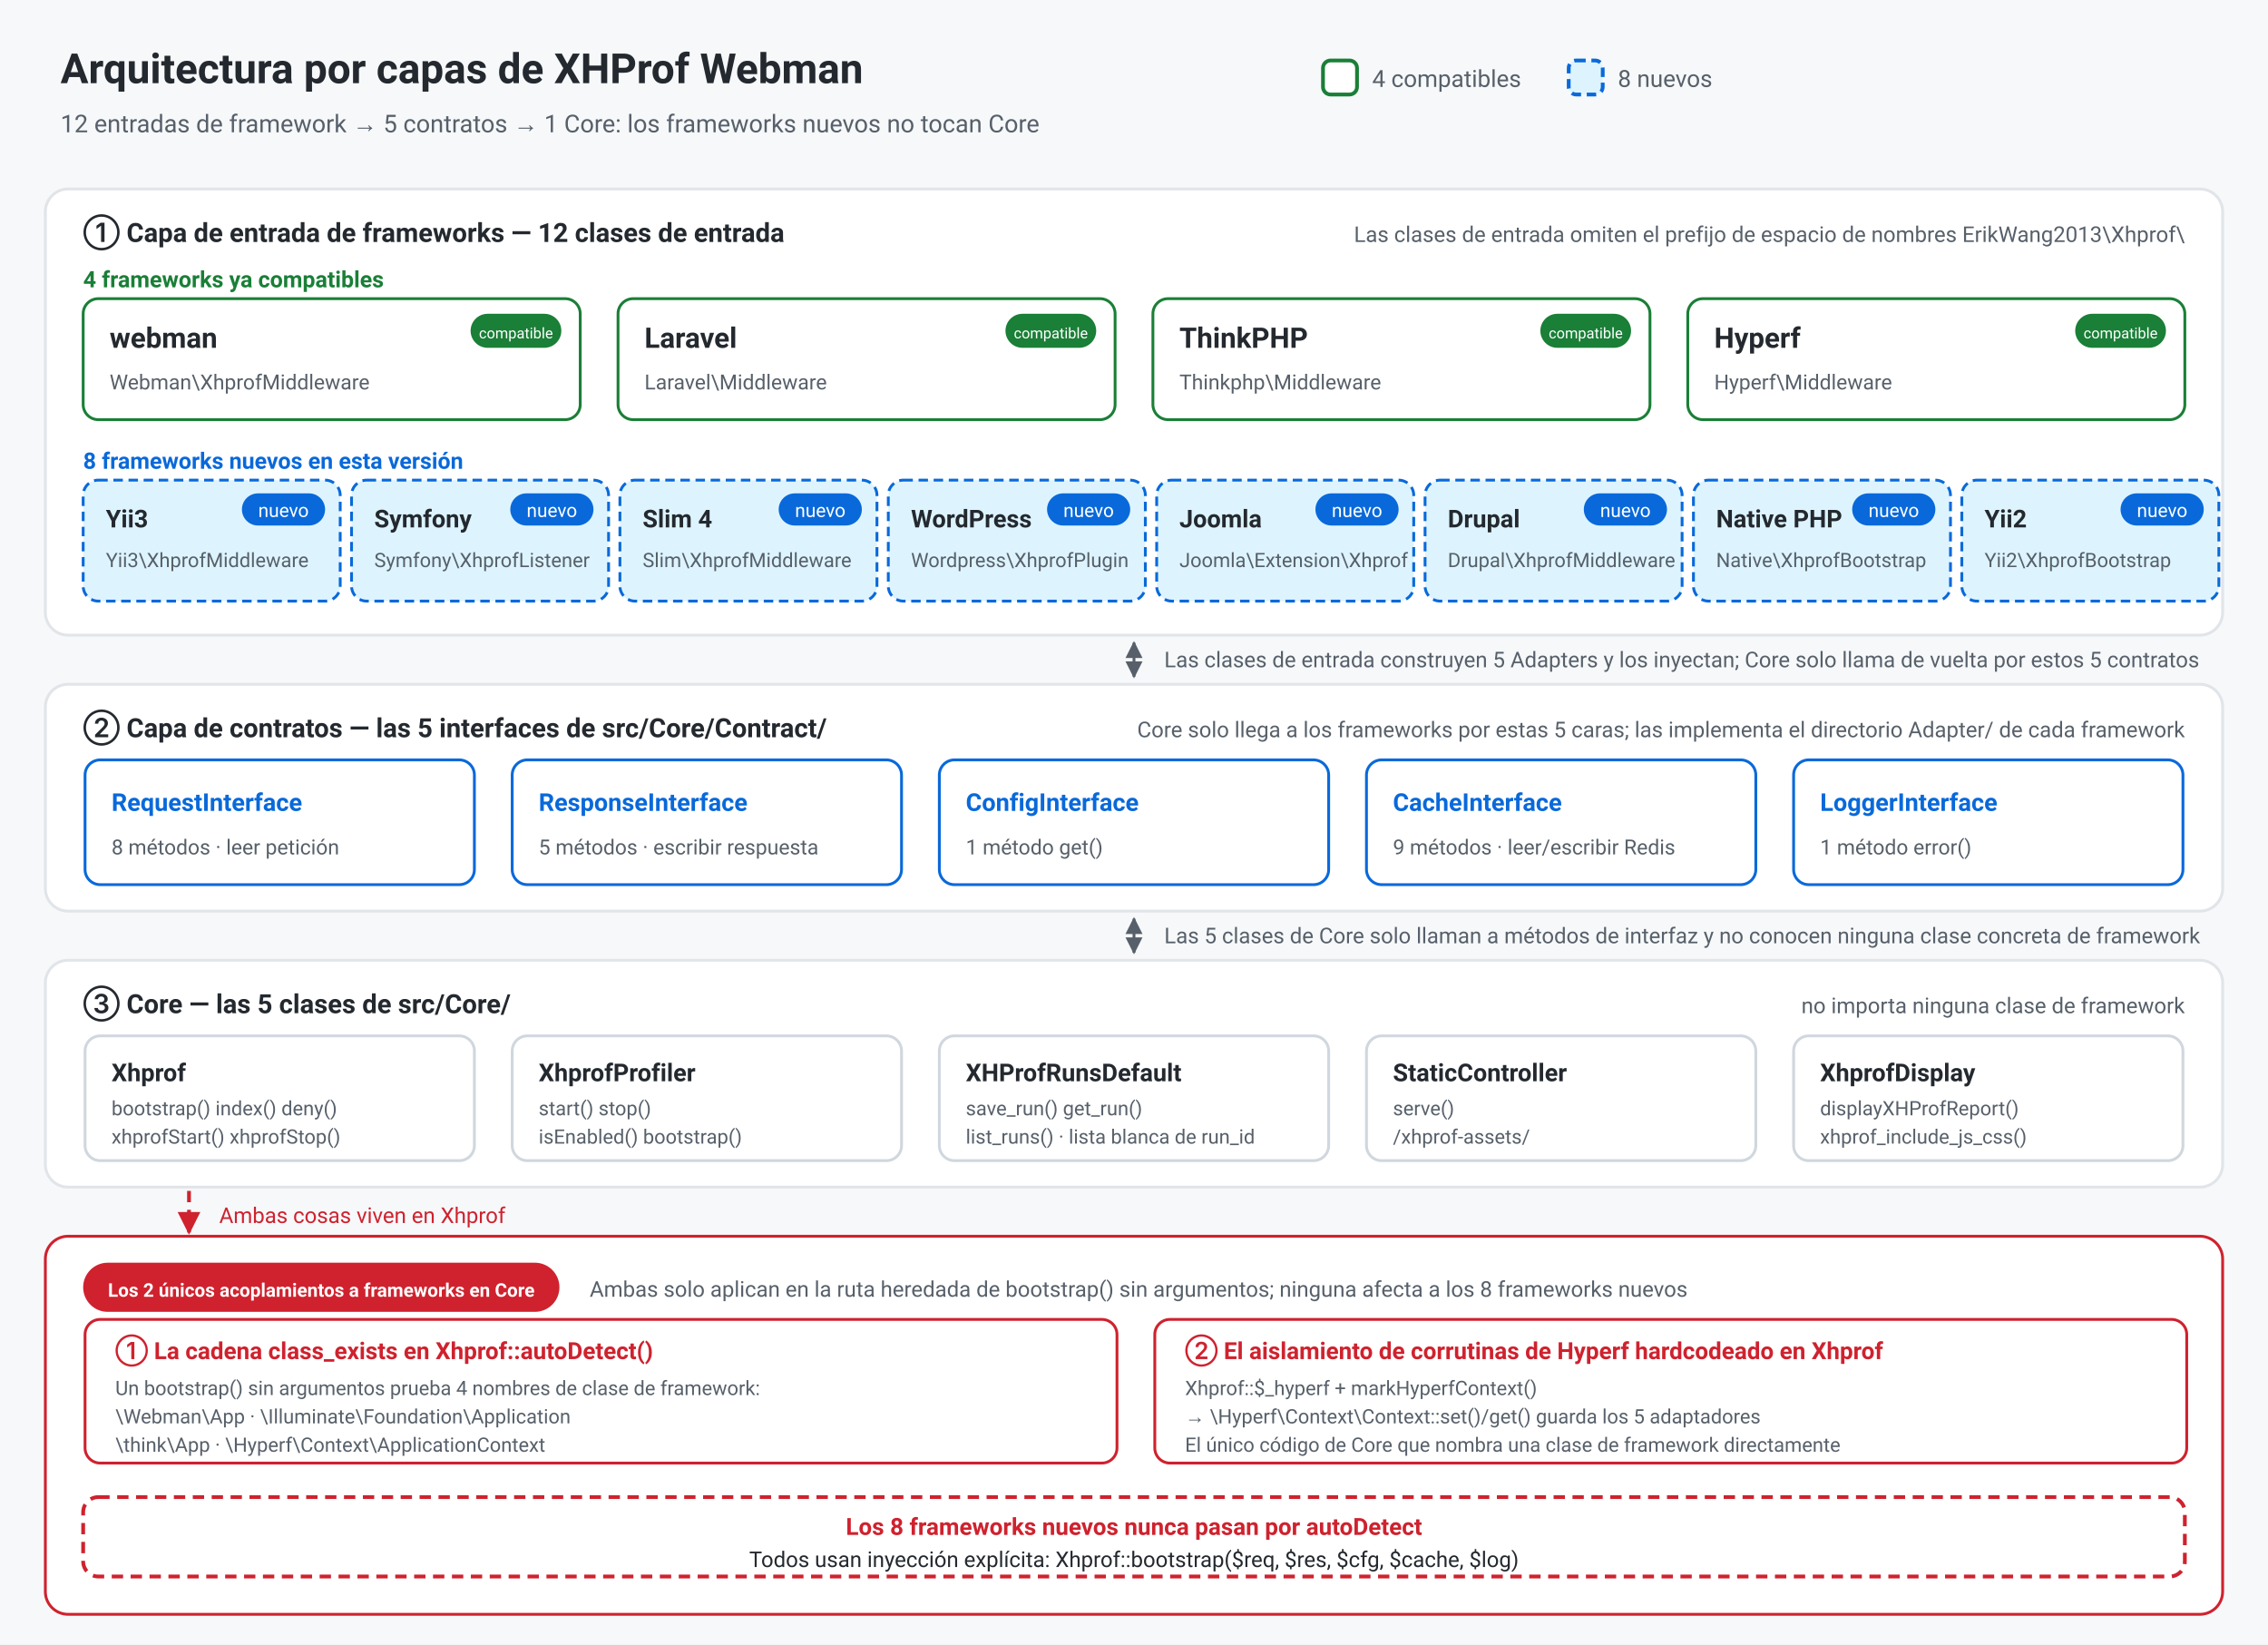
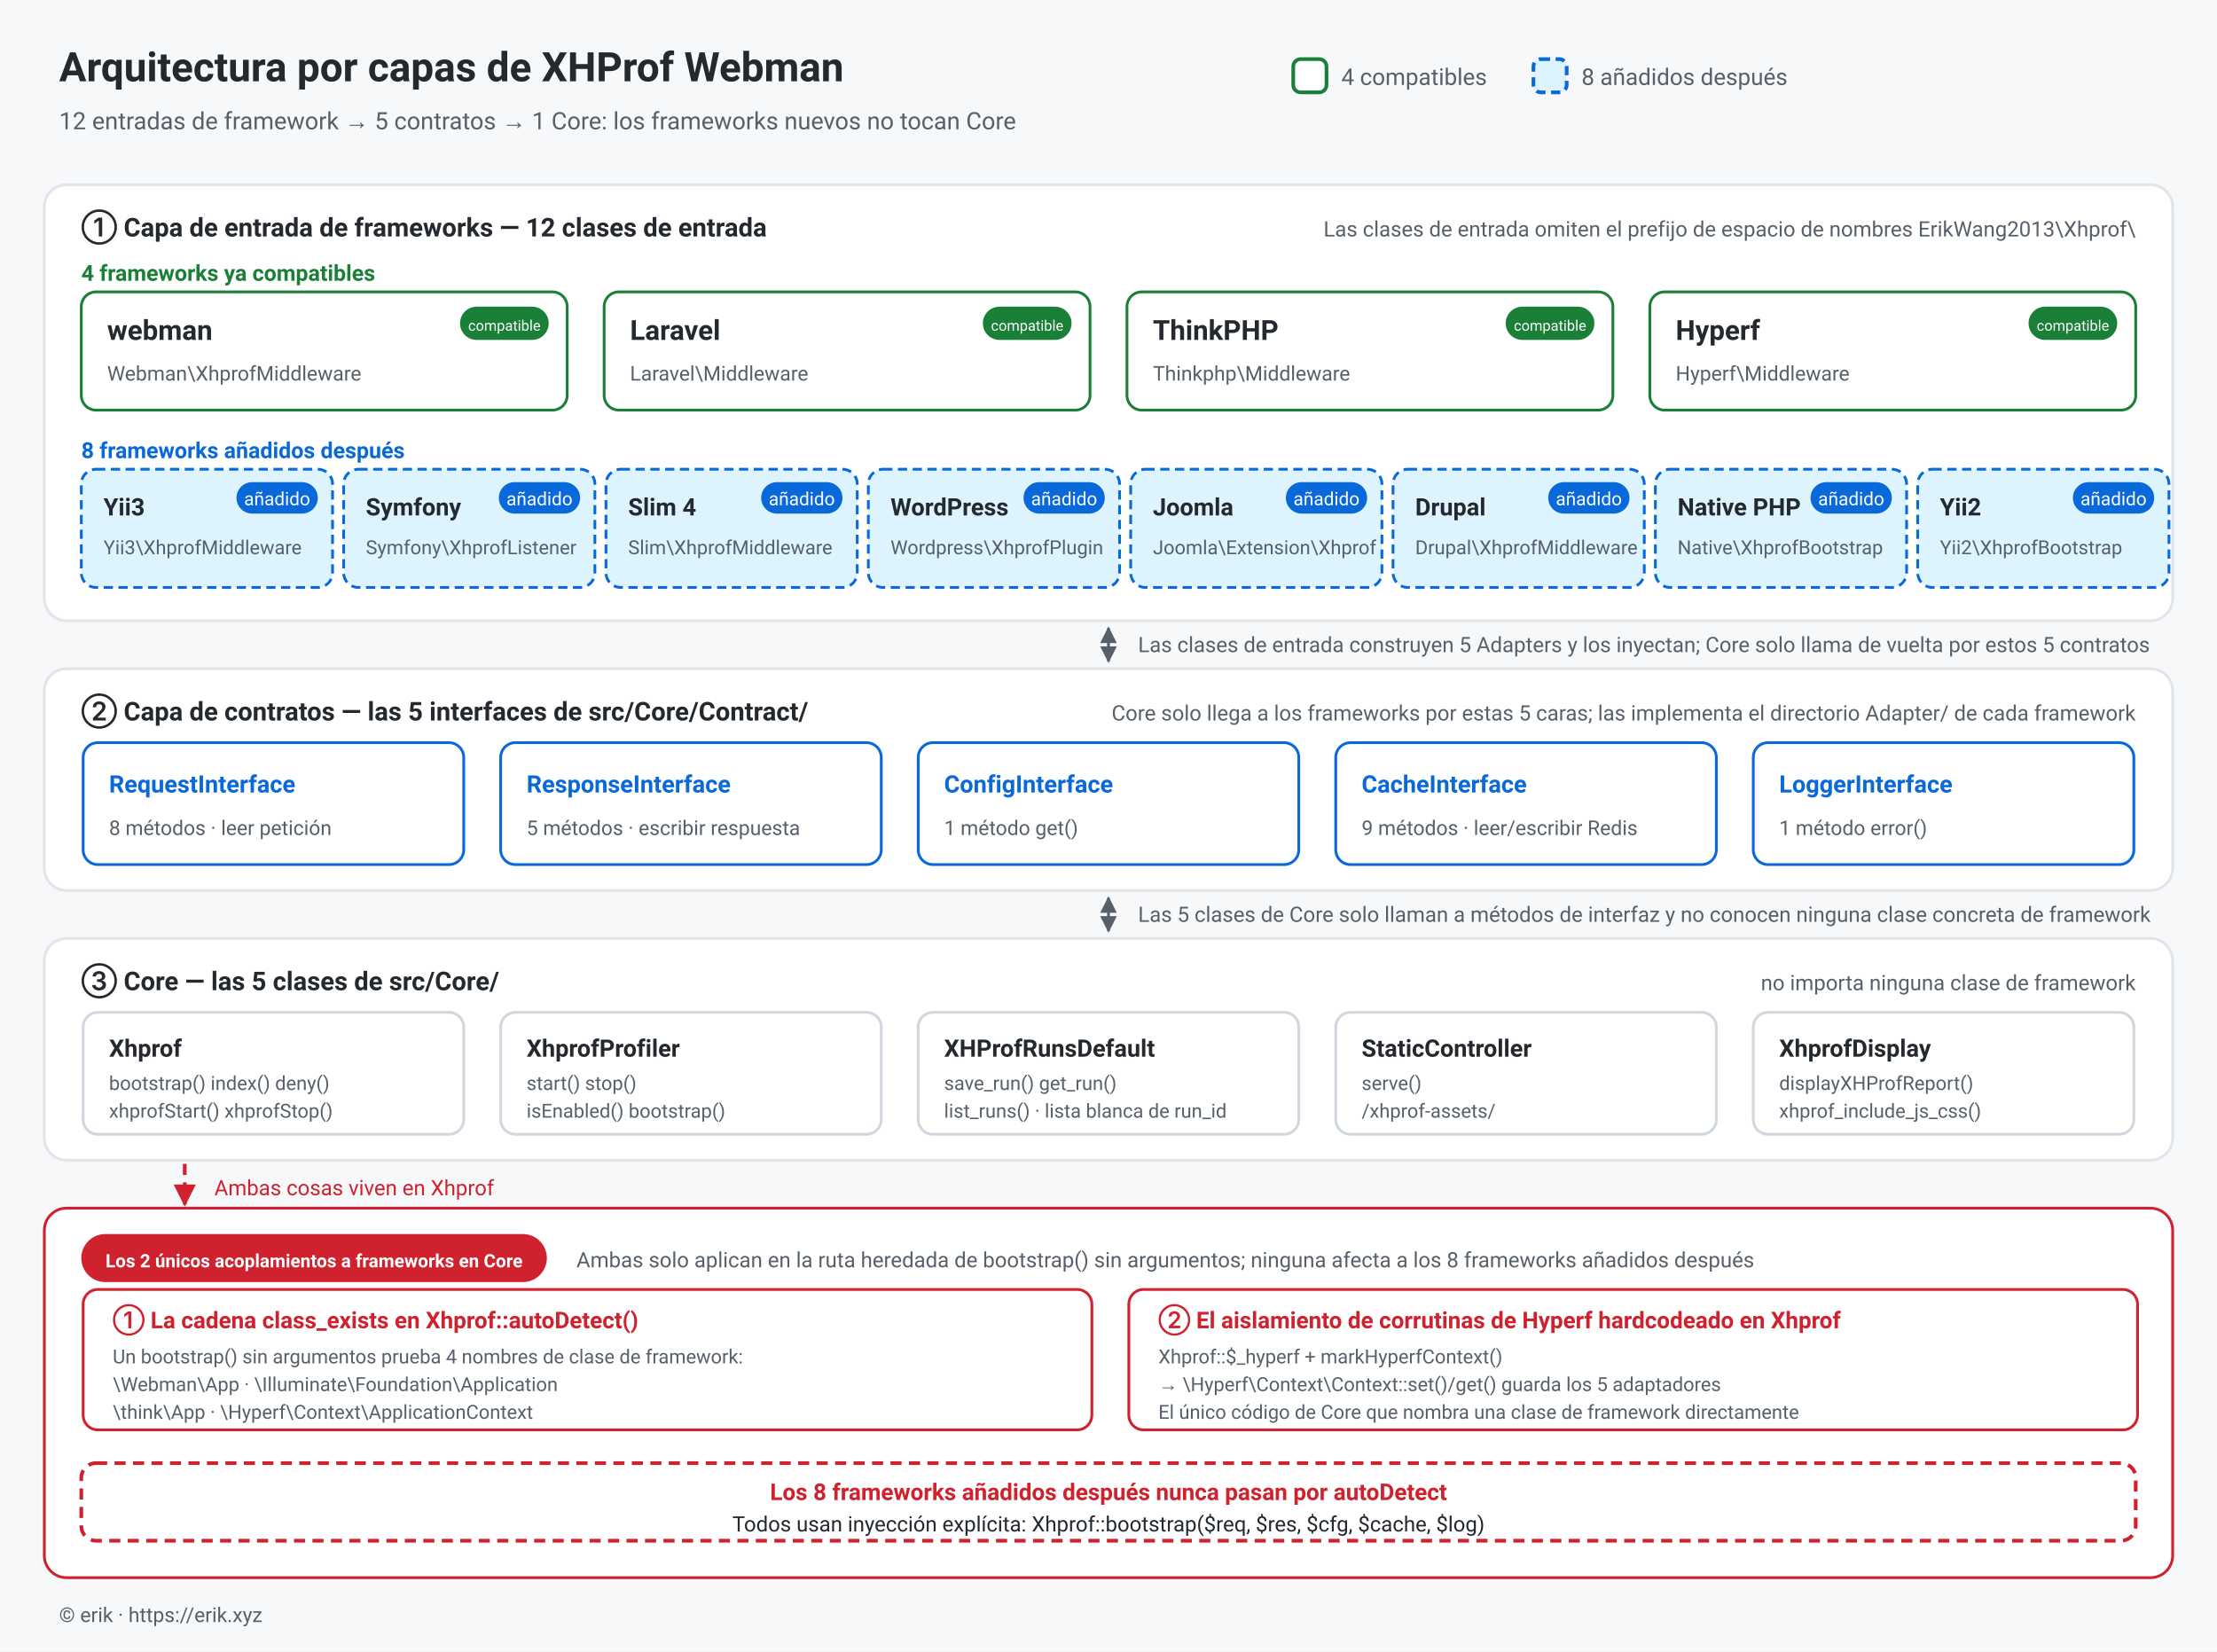
- <svg xmlns="http://www.w3.org/2000/svg" viewBox="0 0 1200 870" width="1200" height="870" role="img" font-family="-apple-system, BlinkMacSystemFont, &quot;Segoe UI&quot;, Roboto, &quot;Helvetica Neue&quot;, Arial, &quot;Noto Sans SC&quot;, &quot;PingFang SC&quot;, &quot;Microsoft YaHei&quot;, sans-serif">
+ <svg xmlns="http://www.w3.org/2000/svg" viewBox="0 0 1200 894" width="1200" height="894" role="img" font-family="-apple-system, BlinkMacSystemFont, &quot;Segoe UI&quot;, Roboto, &quot;Helvetica Neue&quot;, Arial, &quot;Noto Sans SC&quot;, &quot;PingFang SC&quot;, &quot;Microsoft YaHei&quot;, sans-serif">
  <defs>
    <marker id="arrow" viewBox="0 0 10 10" refX="9" refY="5" markerWidth="6" markerHeight="6" orient="auto-start-reverse">
      <path d="M0,0 L10,5 L0,10 z" fill="#57606a" />
    </marker>
    <marker id="arrow-red" viewBox="0 0 10 10" refX="9" refY="5" markerWidth="6" markerHeight="6" orient="auto-start-reverse">
      <path d="M0,0 L10,5 L0,10 z" fill="#cf222e" />
    </marker>
  </defs>
-   <rect x="0" y="0" width="1200" height="870" fill="#f6f8fa" />
+   <rect x="0" y="0" width="1200" height="894" fill="#f6f8fa" />
  <text x="32" y="44" font-size="22" font-weight="700" fill="#24292f">Arquitectura por capas de XHProf Webman</text>
  <text x="32" y="70" font-size="13" fill="#57606a">12 entradas de framework → 5 contratos → 1 Core: los frameworks nuevos no tocan Core</text>
  <rect x="700" y="32" width="18" height="18" rx="4" fill="#ffffff" stroke="#1a7f37" stroke-width="2" />
  <text x="726" y="46" font-size="12.5" fill="#57606a">4 compatibles</text>
  <rect x="830" y="32" width="18" height="18" rx="4" fill="#ddf4ff" stroke="#0969da" stroke-width="2" stroke-dasharray="5 3" />
-   <text x="856" y="46" font-size="12.5" fill="#57606a">8 nuevos</text>
+   <text x="856" y="46" font-size="12.5" fill="#57606a">8 añadidos después</text>
  <rect x="24" y="100" width="1152" height="236" rx="12" fill="#ffffff" stroke="#e1e4e8" stroke-width="1.5" />
  <text x="44" y="128" font-size="14" font-weight="600" fill="#24292f">① Capa de entrada de frameworks — 12 clases de entrada</text>
  <text x="1156" y="128" font-size="11.5" fill="#57606a" text-anchor="end">Las clases de entrada omiten el prefijo de espacio de nombres ErikWang2013\Xhprof\</text>
  <text x="44" y="152" font-size="12" font-weight="600" fill="#1a7f37">4 frameworks ya compatibles</text>
  <rect x="44" y="158" width="263" height="64" rx="8" fill="#ffffff" stroke="#1a7f37" stroke-width="1.5" />
  <text x="58" y="184" font-size="15" font-weight="600" fill="#24292f">webman</text>
  <text x="58" y="206" font-size="11" fill="#57606a">Webman\XhprofMiddleware</text>
  <rect x="249" y="166" width="48" height="18" rx="9" fill="#1a7f37" />
  <text x="273" y="179" font-size="7.87" fill="#ffffff" text-anchor="middle">compatible</text>
  <rect x="327" y="158" width="263" height="64" rx="8" fill="#ffffff" stroke="#1a7f37" stroke-width="1.5" />
  <text x="341" y="184" font-size="15" font-weight="600" fill="#24292f">Laravel</text>
  <text x="341" y="206" font-size="11" fill="#57606a">Laravel\Middleware</text>
  <rect x="532" y="166" width="48" height="18" rx="9" fill="#1a7f37" />
  <text x="556" y="179" font-size="7.87" fill="#ffffff" text-anchor="middle">compatible</text>
  <rect x="610" y="158" width="263" height="64" rx="8" fill="#ffffff" stroke="#1a7f37" stroke-width="1.5" />
  <text x="624" y="184" font-size="15" font-weight="600" fill="#24292f">ThinkPHP</text>
  <text x="624" y="206" font-size="11" fill="#57606a">Thinkphp\Middleware</text>
  <rect x="815" y="166" width="48" height="18" rx="9" fill="#1a7f37" />
  <text x="839" y="179" font-size="7.87" fill="#ffffff" text-anchor="middle">compatible</text>
  <rect x="893" y="158" width="263" height="64" rx="8" fill="#ffffff" stroke="#1a7f37" stroke-width="1.5" />
  <text x="907" y="184" font-size="15" font-weight="600" fill="#24292f">Hyperf</text>
  <text x="907" y="206" font-size="11" fill="#57606a">Hyperf\Middleware</text>
  <rect x="1098" y="166" width="48" height="18" rx="9" fill="#1a7f37" />
  <text x="1122" y="179" font-size="7.87" fill="#ffffff" text-anchor="middle">compatible</text>
-   <text x="44" y="248" font-size="12" font-weight="600" fill="#0969da">8 frameworks nuevos en esta versión</text>
+   <text x="44" y="248" font-size="12" font-weight="600" fill="#0969da">8 frameworks añadidos después</text>
  <rect x="44" y="254" width="136" height="64" rx="8" fill="#ddf4ff" stroke="#0969da" stroke-width="1.5" stroke-dasharray="5 3" />
  <text x="56" y="279" font-size="13" font-weight="600" fill="#24292f">Yii3</text>
  <text x="56" y="300" font-size="10.5" fill="#57606a">Yii3\XhprofMiddleware</text>
  <rect x="128" y="261" width="44" height="17" rx="8.5" fill="#0969da" />
-   <text x="150" y="273.5" font-size="10" fill="#ffffff" text-anchor="middle">nuevo</text>
+   <text x="150" y="273.5" font-size="10" fill="#ffffff" text-anchor="middle">añadido</text>
  <rect x="186" y="254" width="136" height="64" rx="8" fill="#ddf4ff" stroke="#0969da" stroke-width="1.5" stroke-dasharray="5 3" />
  <text x="198" y="279" font-size="13" font-weight="600" fill="#24292f">Symfony</text>
  <text x="198" y="300" font-size="10.5" fill="#57606a">Symfony\XhprofListener</text>
  <rect x="270" y="261" width="44" height="17" rx="8.5" fill="#0969da" />
-   <text x="292" y="273.5" font-size="10" fill="#ffffff" text-anchor="middle">nuevo</text>
+   <text x="292" y="273.5" font-size="10" fill="#ffffff" text-anchor="middle">añadido</text>
  <rect x="328" y="254" width="136" height="64" rx="8" fill="#ddf4ff" stroke="#0969da" stroke-width="1.5" stroke-dasharray="5 3" />
  <text x="340" y="279" font-size="13" font-weight="600" fill="#24292f">Slim 4</text>
  <text x="340" y="300" font-size="10.5" fill="#57606a">Slim\XhprofMiddleware</text>
  <rect x="412" y="261" width="44" height="17" rx="8.5" fill="#0969da" />
-   <text x="434" y="273.5" font-size="10" fill="#ffffff" text-anchor="middle">nuevo</text>
+   <text x="434" y="273.5" font-size="10" fill="#ffffff" text-anchor="middle">añadido</text>
  <rect x="470" y="254" width="136" height="64" rx="8" fill="#ddf4ff" stroke="#0969da" stroke-width="1.5" stroke-dasharray="5 3" />
  <text x="482" y="279" font-size="13" font-weight="600" fill="#24292f">WordPress</text>
  <text x="482" y="300" font-size="10.5" fill="#57606a">Wordpress\XhprofPlugin</text>
  <rect x="554" y="261" width="44" height="17" rx="8.5" fill="#0969da" />
-   <text x="576" y="273.5" font-size="10" fill="#ffffff" text-anchor="middle">nuevo</text>
+   <text x="576" y="273.5" font-size="10" fill="#ffffff" text-anchor="middle">añadido</text>
  <rect x="612" y="254" width="136" height="64" rx="8" fill="#ddf4ff" stroke="#0969da" stroke-width="1.5" stroke-dasharray="5 3" />
  <text x="624" y="279" font-size="13" font-weight="600" fill="#24292f">Joomla</text>
  <text x="624" y="300" font-size="10.5" fill="#57606a">Joomla\Extension\Xhprof</text>
  <rect x="696" y="261" width="44" height="17" rx="8.5" fill="#0969da" />
-   <text x="718" y="273.5" font-size="10" fill="#ffffff" text-anchor="middle">nuevo</text>
+   <text x="718" y="273.5" font-size="10" fill="#ffffff" text-anchor="middle">añadido</text>
  <rect x="754" y="254" width="136" height="64" rx="8" fill="#ddf4ff" stroke="#0969da" stroke-width="1.5" stroke-dasharray="5 3" />
  <text x="766" y="279" font-size="13" font-weight="600" fill="#24292f">Drupal</text>
  <text x="766" y="300" font-size="10.5" fill="#57606a">Drupal\XhprofMiddleware</text>
  <rect x="838" y="261" width="44" height="17" rx="8.5" fill="#0969da" />
-   <text x="860" y="273.5" font-size="10" fill="#ffffff" text-anchor="middle">nuevo</text>
+   <text x="860" y="273.5" font-size="10" fill="#ffffff" text-anchor="middle">añadido</text>
  <line x1="600" y1="340" x2="600" y2="358" stroke="#57606a" stroke-width="1.5" marker-start="url(#arrow)" marker-end="url(#arrow)" />
  <text x="616" y="353" font-size="11.5" fill="#57606a">Las clases de entrada construyen 5 Adapters y los inyectan; Core solo llama de vuelta por estos 5 contratos</text>
  <rect x="24" y="362" width="1152" height="120" rx="12" fill="#ffffff" stroke="#e1e4e8" stroke-width="1.5" />
  <text x="44" y="390" font-size="14" font-weight="600" fill="#24292f">② Capa de contratos — las 5 interfaces de src/Core/Contract/</text>
  <text x="1156" y="390" font-size="11.5" fill="#57606a" text-anchor="end">Core solo llega a los frameworks por estas 5 caras; las implementa el directorio Adapter/ de cada framework</text>
  <rect x="45" y="402" width="206" height="66" rx="8" fill="#ffffff" stroke="#0969da" stroke-width="1.5" />
  <text x="59" y="429" font-size="13" font-weight="600" fill="#0969da">RequestInterface</text>
  <text x="59" y="452" font-size="11" fill="#57606a">8 métodos · leer petición</text>
  <rect x="271" y="402" width="206" height="66" rx="8" fill="#ffffff" stroke="#0969da" stroke-width="1.5" />
  <text x="285" y="429" font-size="13" font-weight="600" fill="#0969da">ResponseInterface</text>
  <text x="285" y="452" font-size="11" fill="#57606a">5 métodos · escribir respuesta</text>
  <rect x="497" y="402" width="206" height="66" rx="8" fill="#ffffff" stroke="#0969da" stroke-width="1.5" />
  <text x="511" y="429" font-size="13" font-weight="600" fill="#0969da">ConfigInterface</text>
  <text x="511" y="452" font-size="11" fill="#57606a">1 método get()</text>
  <rect x="723" y="402" width="206" height="66" rx="8" fill="#ffffff" stroke="#0969da" stroke-width="1.5" />
  <text x="737" y="429" font-size="13" font-weight="600" fill="#0969da">CacheInterface</text>
  <text x="737" y="452" font-size="11" fill="#57606a">9 métodos · leer/escribir Redis</text>
  <rect x="949" y="402" width="206" height="66" rx="8" fill="#ffffff" stroke="#0969da" stroke-width="1.5" />
  <text x="963" y="429" font-size="13" font-weight="600" fill="#0969da">LoggerInterface</text>
  <text x="963" y="452" font-size="11" fill="#57606a">1 método error()</text>
  <line x1="600" y1="486" x2="600" y2="504" stroke="#57606a" stroke-width="1.5" marker-start="url(#arrow)" marker-end="url(#arrow)" />
  <text x="616" y="499" font-size="11.5" fill="#57606a">Las 5 clases de Core solo llaman a métodos de interfaz y no conocen ninguna clase concreta de framework</text>
  <rect x="24" y="508" width="1152" height="120" rx="12" fill="#ffffff" stroke="#e1e4e8" stroke-width="1.5" />
  <text x="44" y="536" font-size="14" font-weight="600" fill="#24292f">③ Core — las 5 clases de src/Core/</text>
  <text x="1156" y="536" font-size="11.5" fill="#57606a" text-anchor="end">no importa ninguna clase de framework</text>
  <rect x="45" y="548" width="206" height="66" rx="8" fill="#ffffff" stroke="#d0d7de" stroke-width="1.5" />
  <text x="59" y="572" font-size="13" font-weight="600" fill="#24292f">Xhprof</text>
  <text x="59" y="590" font-size="10.5" fill="#57606a">bootstrap() index() deny()</text>
  <text x="59" y="605" font-size="10.5" fill="#57606a">xhprofStart() xhprofStop()</text>
  <rect x="271" y="548" width="206" height="66" rx="8" fill="#ffffff" stroke="#d0d7de" stroke-width="1.5" />
  <text x="285" y="572" font-size="13" font-weight="600" fill="#24292f">XhprofProfiler</text>
  <text x="285" y="590" font-size="10.5" fill="#57606a">start() stop()</text>
  <text x="285" y="605" font-size="10.5" fill="#57606a">isEnabled() bootstrap()</text>
  <rect x="497" y="548" width="206" height="66" rx="8" fill="#ffffff" stroke="#d0d7de" stroke-width="1.5" />
  <text x="511" y="572" font-size="13" font-weight="600" fill="#24292f">XHProfRunsDefault</text>
  <text x="511" y="590" font-size="10.5" fill="#57606a">save_run() get_run()</text>
  <text x="511" y="605" font-size="10.5" fill="#57606a">list_runs() · lista blanca de run_id</text>
  <rect x="723" y="548" width="206" height="66" rx="8" fill="#ffffff" stroke="#d0d7de" stroke-width="1.5" />
  <text x="737" y="572" font-size="13" font-weight="600" fill="#24292f">StaticController</text>
  <text x="737" y="590" font-size="10.5" fill="#57606a">serve()</text>
  <text x="737" y="605" font-size="10.5" fill="#57606a">/xhprof-assets/</text>
  <rect x="949" y="548" width="206" height="66" rx="8" fill="#ffffff" stroke="#d0d7de" stroke-width="1.5" />
  <text x="963" y="572" font-size="13" font-weight="600" fill="#24292f">XhprofDisplay</text>
  <text x="963" y="590" font-size="10.5" fill="#57606a">displayXHProfReport()</text>
  <text x="963" y="605" font-size="10.5" fill="#57606a">xhprof_include_js_css()</text>
  <line x1="100" y1="630" x2="100" y2="652" stroke="#cf222e" stroke-width="2" stroke-dasharray="6 4" marker-end="url(#arrow-red)" />
  <text x="116" y="647" font-size="11.5" fill="#cf222e">Ambas cosas viven en Xhprof</text>
  <rect x="24" y="654" width="1152" height="200" rx="12" fill="#ffffff" stroke="#cf222e" stroke-width="1.5" />
  <rect x="44" y="668" width="252" height="26" rx="13" fill="#cf222e" />
  <text x="170" y="686" font-size="9.96" font-weight="600" fill="#ffffff" text-anchor="middle">Los 2 únicos acoplamientos a frameworks en Core</text>
-   <text x="312" y="686" font-size="11.5" fill="#57606a">Ambas solo aplican en la ruta heredada de bootstrap() sin argumentos; ninguna afecta a los 8 frameworks nuevos</text>
+   <text x="312" y="686" font-size="11.5" fill="#57606a">Ambas solo aplican en la ruta heredada de bootstrap() sin argumentos; ninguna afecta a los 8 frameworks añadidos después</text>
  <rect x="45" y="698" width="546" height="76" rx="8" fill="#ffffff" stroke="#cf222e" stroke-width="1.5" />
  <text x="61" y="719" font-size="12.5" font-weight="600" fill="#cf222e">① La cadena class_exists en Xhprof::autoDetect()</text>
  <text x="61" y="738" font-size="10.5" fill="#57606a">Un bootstrap() sin argumentos prueba 4 nombres de clase de framework:</text>
  <text x="61" y="753" font-size="10.5" fill="#57606a">\Webman\App · \Illuminate\Foundation\Application</text>
  <text x="61" y="768" font-size="10.5" fill="#57606a">\think\App · \Hyperf\Context\ApplicationContext</text>
  <rect x="611" y="698" width="546" height="76" rx="8" fill="#ffffff" stroke="#cf222e" stroke-width="1.5" />
  <text x="627" y="719" font-size="12.5" font-weight="600" fill="#cf222e">② El aislamiento de corrutinas de Hyperf hardcodeado en Xhprof</text>
  <text x="627" y="738" font-size="10.5" fill="#57606a">Xhprof::$_hyperf + markHyperfContext()</text>
  <text x="627" y="753" font-size="10.5" fill="#57606a">→ \Hyperf\Context\Context::set()/get() guarda los 5 adaptadores</text>
  <text x="627" y="768" font-size="10.5" fill="#57606a">El único código de Core que nombra una clase de framework directamente</text>
  <rect x="44" y="792" width="1112" height="42" rx="8" fill="#ffffff" stroke="#cf222e" stroke-width="2" stroke-dasharray="6 4" />
-   <text x="600" y="812" font-size="12.5" font-weight="600" fill="#cf222e" text-anchor="middle">Los 8 frameworks nuevos nunca pasan por autoDetect</text>
+   <text x="600" y="812" font-size="12.5" font-weight="600" fill="#cf222e" text-anchor="middle">Los 8 frameworks añadidos después nunca pasan por autoDetect</text>
  <text x="600" y="829" font-size="11.5" fill="#24292f" text-anchor="middle">Todos usan inyección explícita: Xhprof::bootstrap($req, $res, $cfg, $cache, $log)</text>
  <rect x="896" y="254" width="136" height="64" rx="8" fill="#ddf4ff" stroke="#0969da" stroke-width="1.5" stroke-dasharray="5 3" />
  <text x="908" y="279" font-size="13" font-weight="600" fill="#24292f">Native PHP</text>
  <text x="908" y="300" font-size="10.5" fill="#57606a">Native\XhprofBootstrap</text>
  <rect x="980" y="261" width="44" height="17" rx="8.5" fill="#0969da" />
-   <text x="1002" y="273.5" font-size="10" fill="#ffffff" text-anchor="middle">nuevo</text>
+   <text x="1002" y="273.5" font-size="10" fill="#ffffff" text-anchor="middle">añadido</text>
  <rect x="1038" y="254" width="136" height="64" rx="8" fill="#ddf4ff" stroke="#0969da" stroke-width="1.5" stroke-dasharray="5 3" />
  <text x="1050" y="279" font-size="13" font-weight="600" fill="#24292f">Yii2</text>
  <text x="1050" y="300" font-size="10.5" fill="#57606a">Yii2\XhprofBootstrap</text>
  <rect x="1122" y="261" width="44" height="17" rx="8.5" fill="#0969da" />
-   <text x="1144" y="273.5" font-size="10" fill="#ffffff" text-anchor="middle">nuevo</text>
+   <text x="1144" y="273.5" font-size="10" fill="#ffffff" text-anchor="middle">añadido</text>
+   <text x="32" y="878" font-size="11" fill="#57606a">© erik · https://erik.xyz</text>
</svg>
